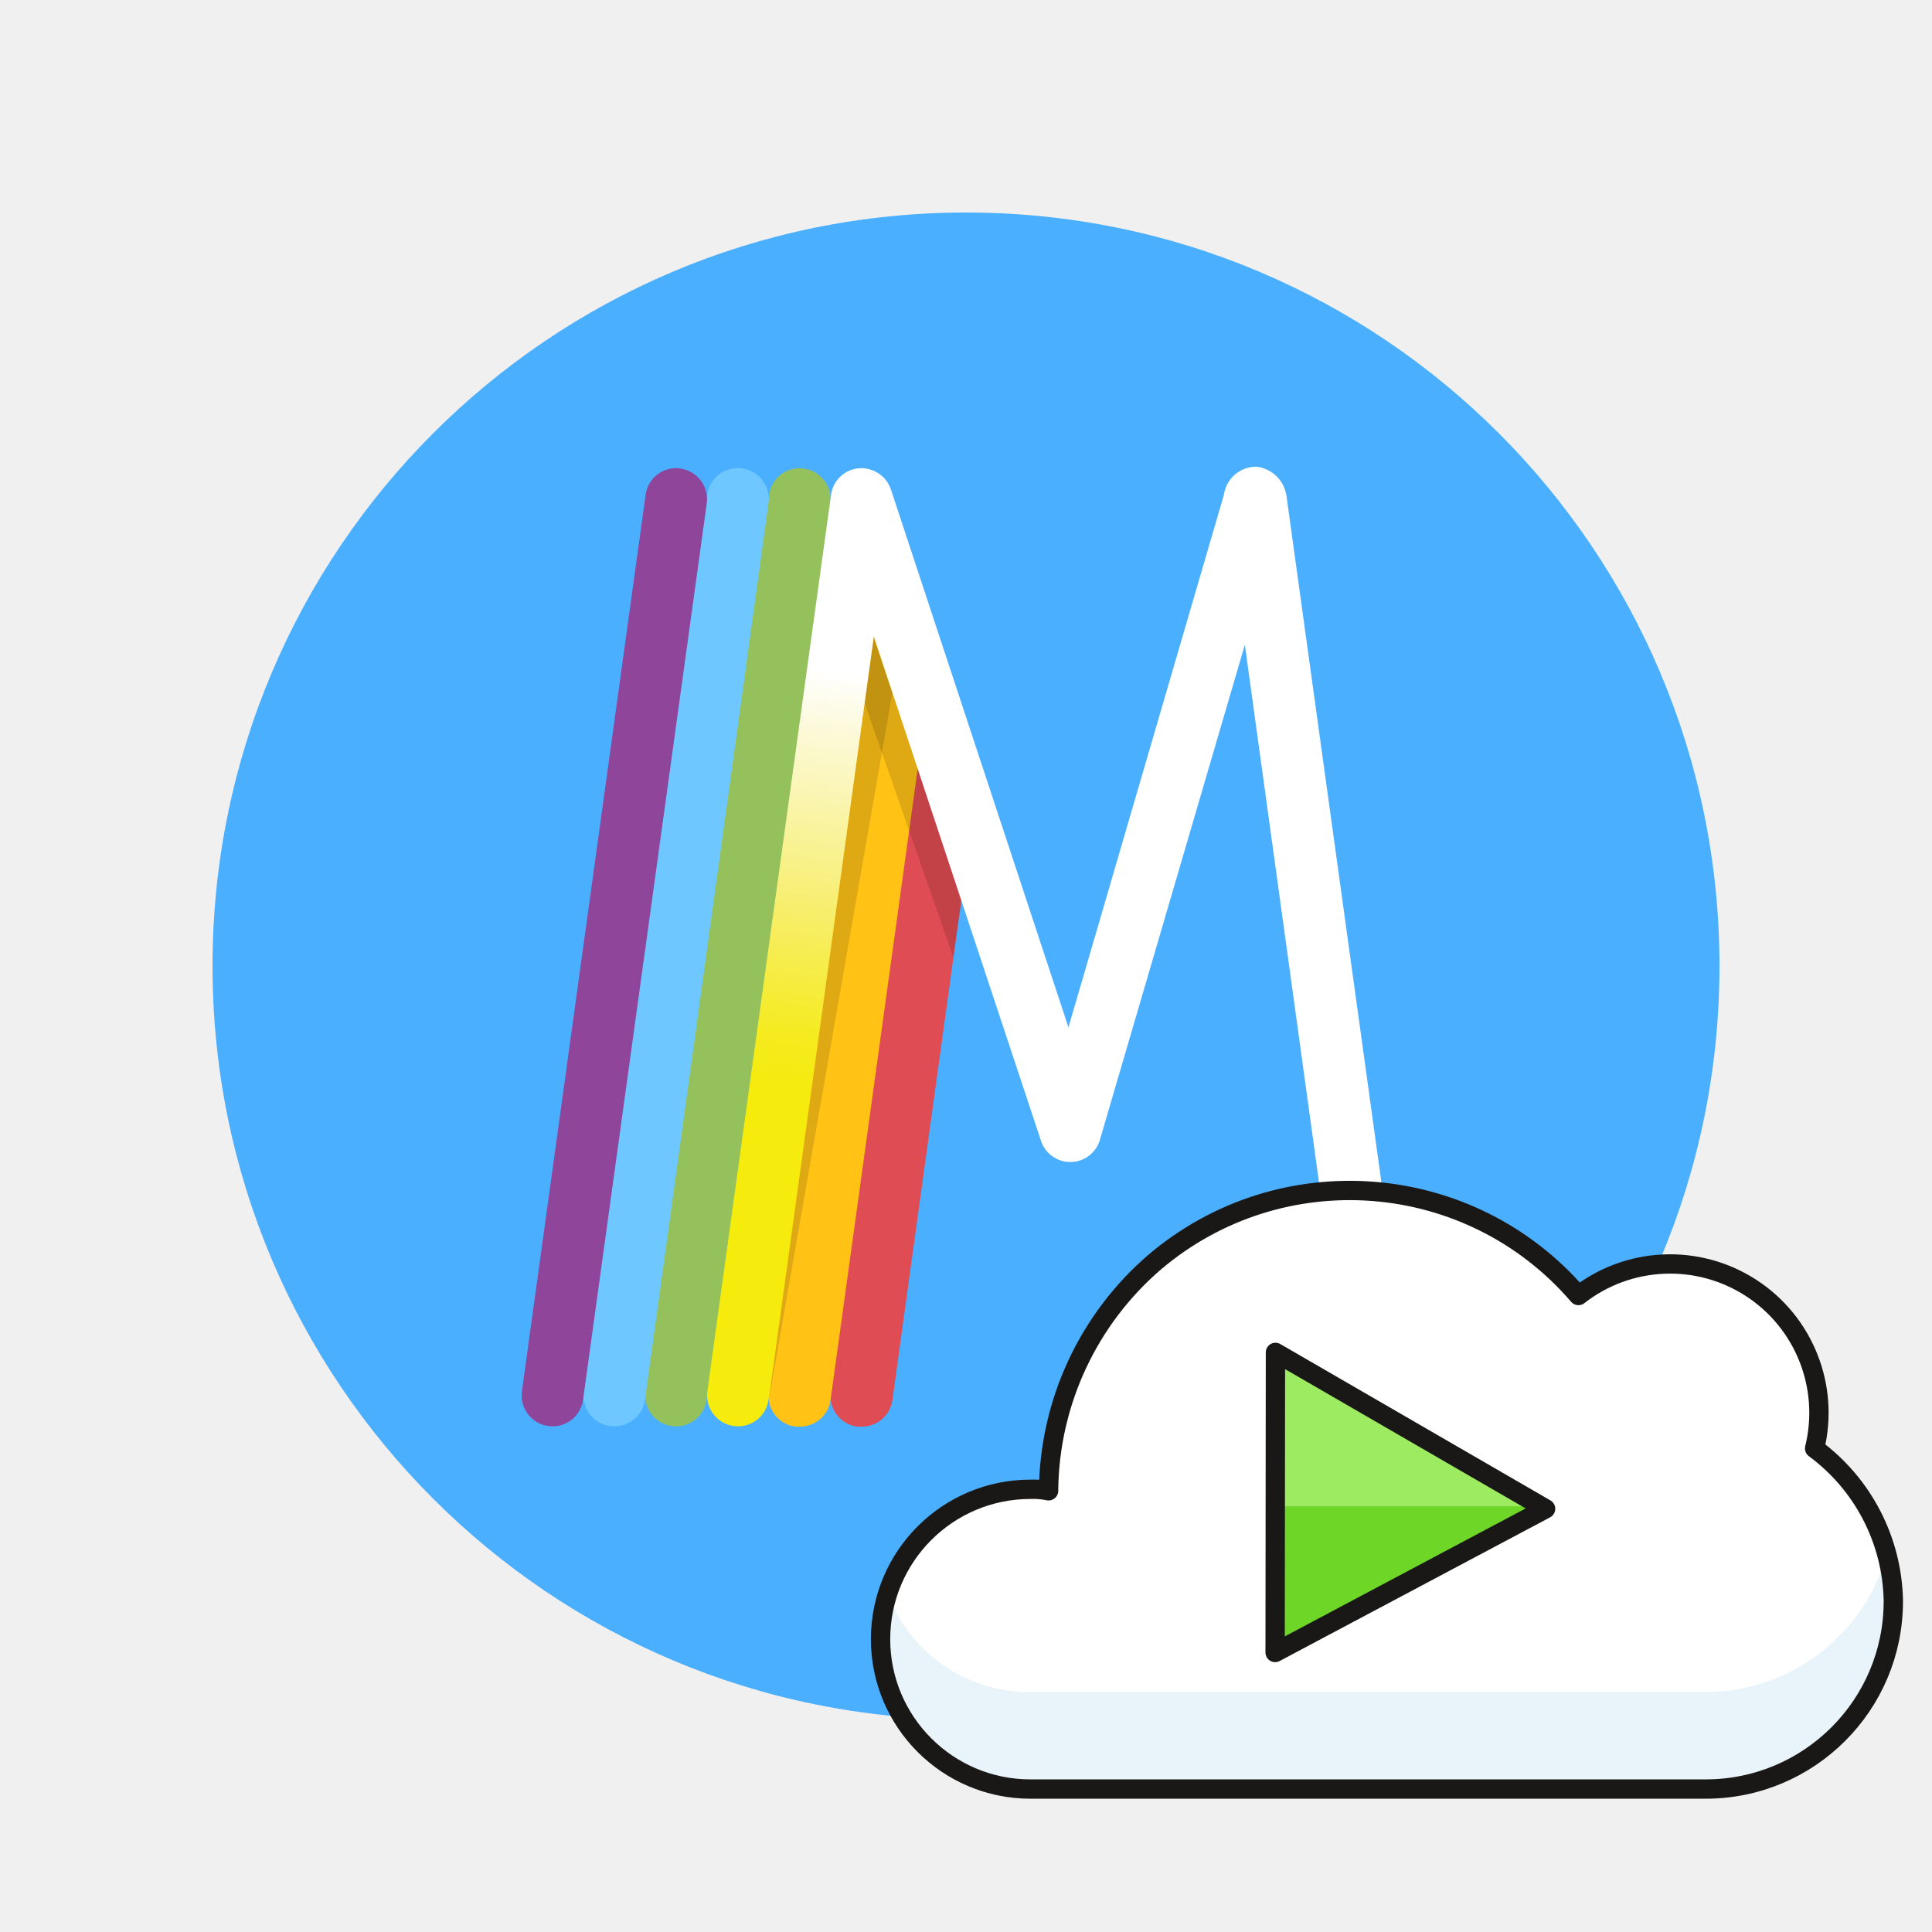
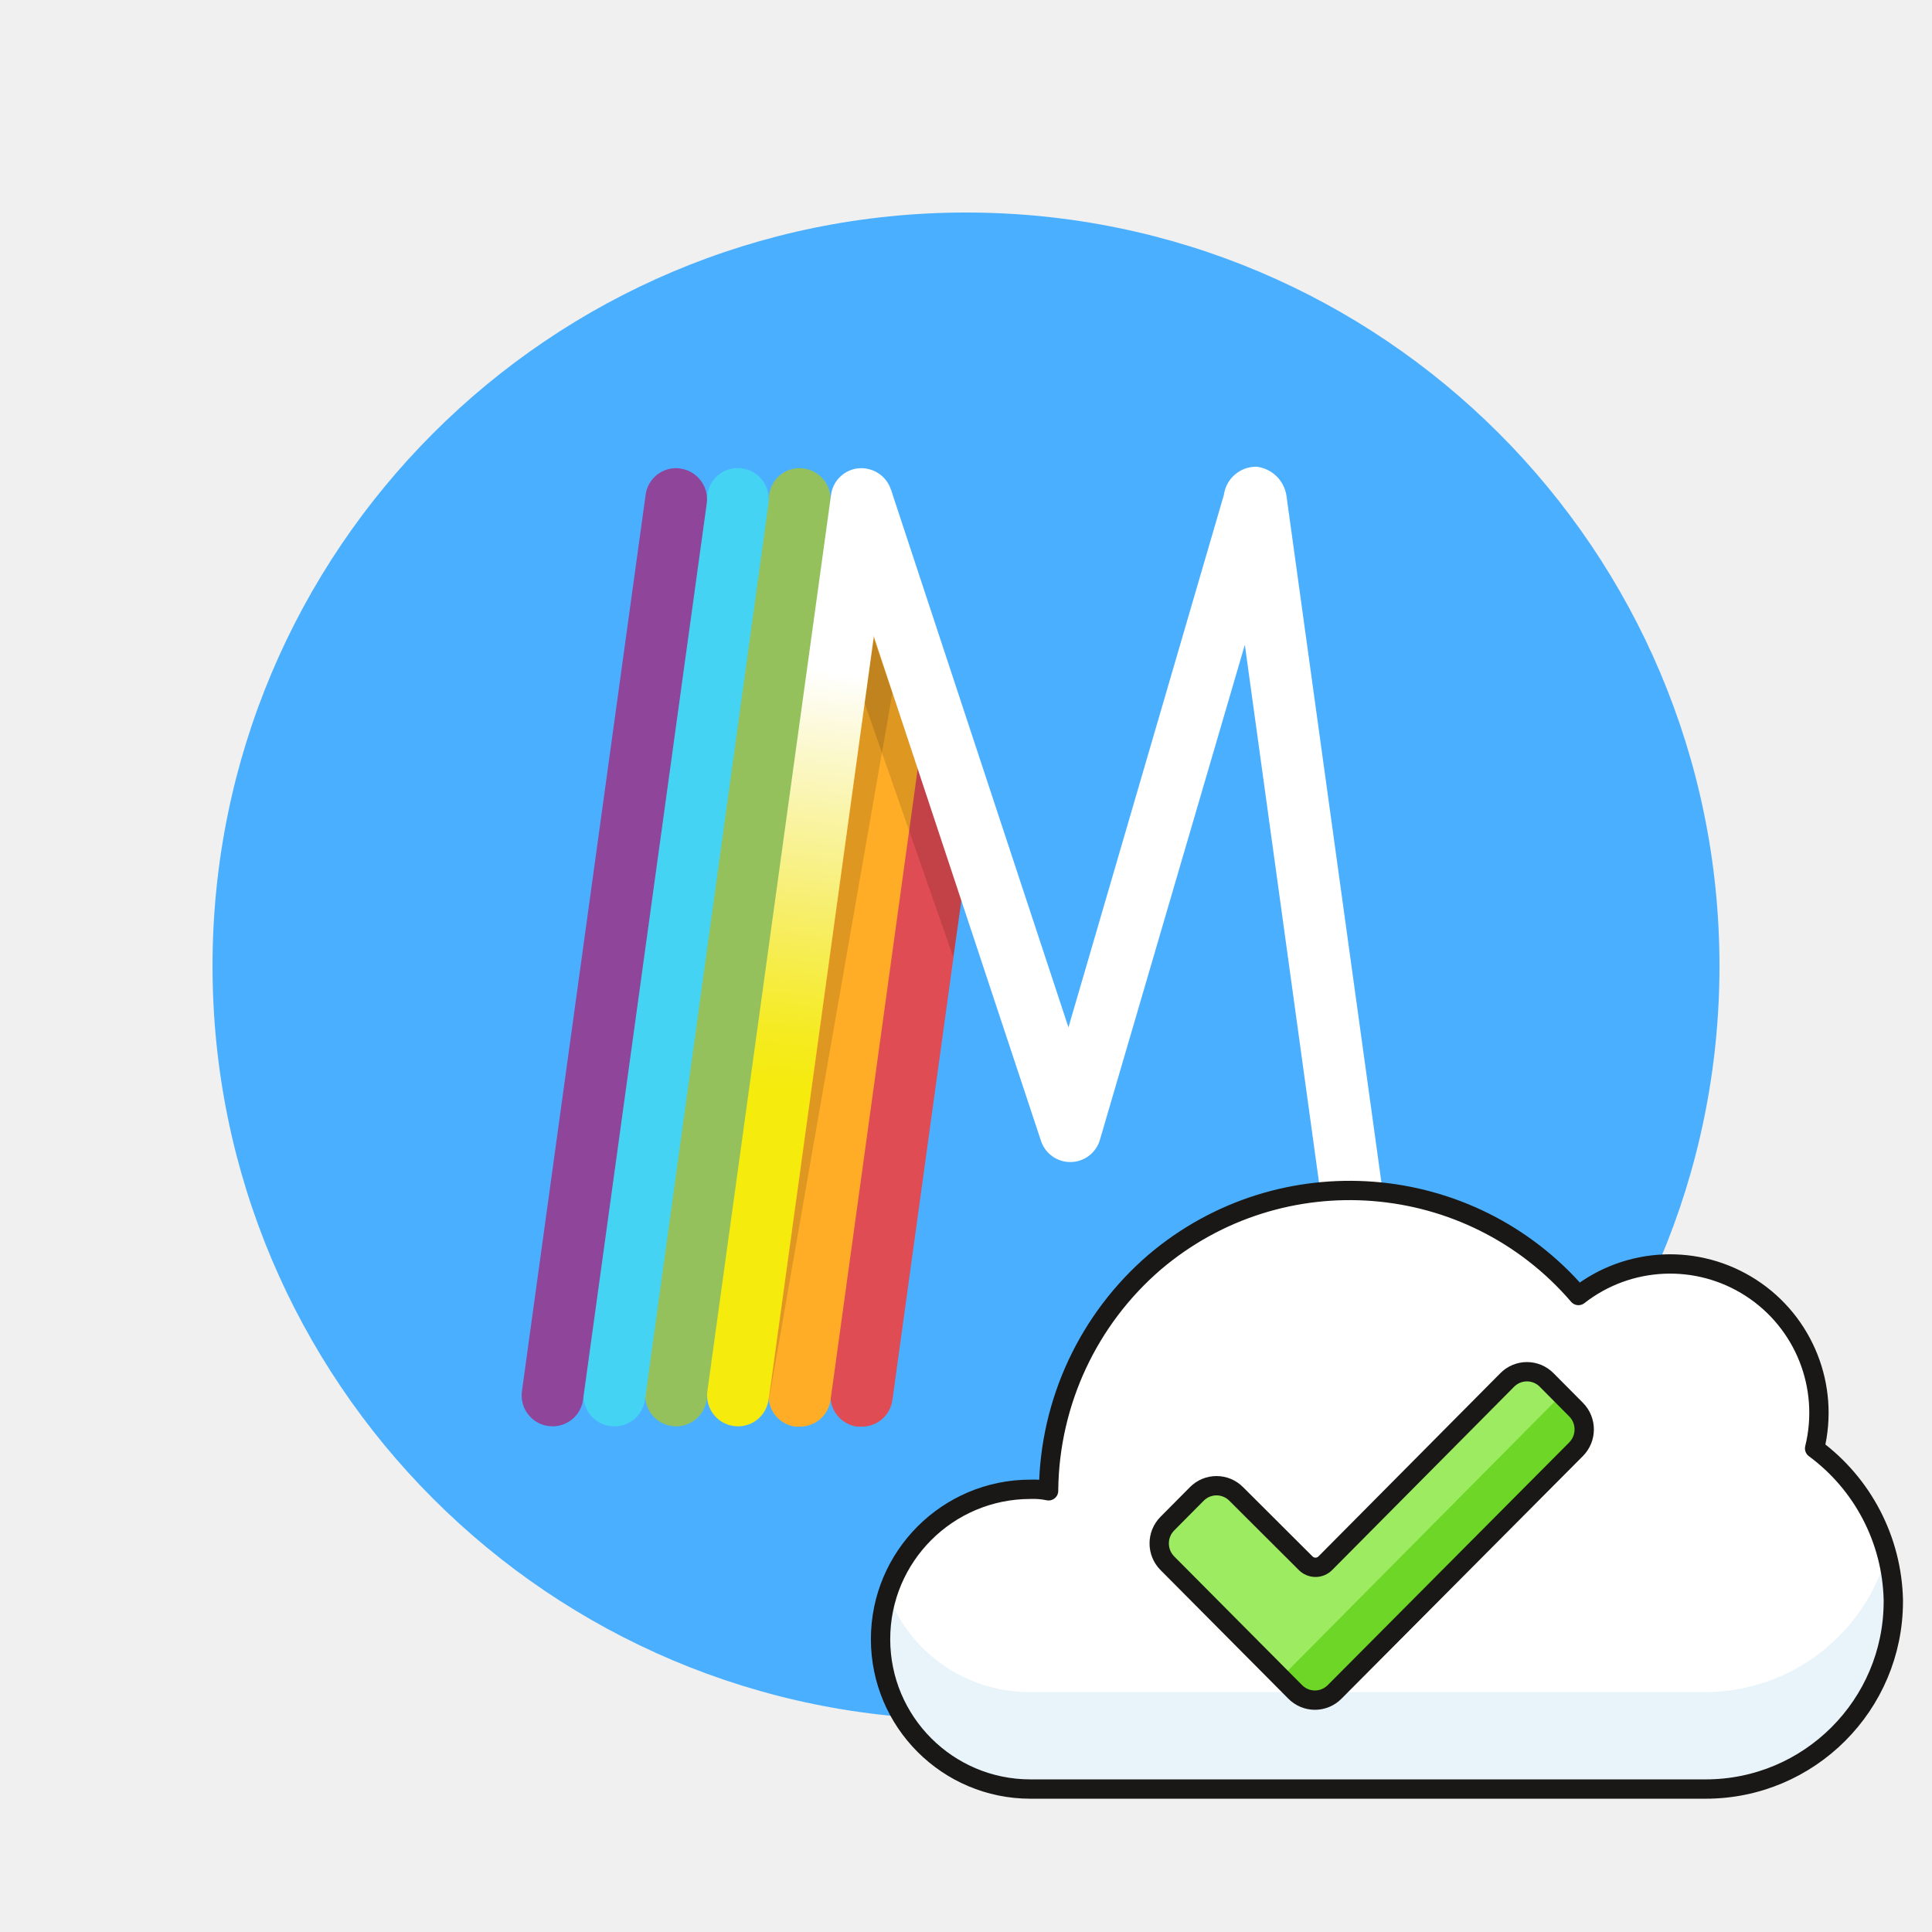
<svg xmlns="http://www.w3.org/2000/svg" viewBox="0 0 100 100">
  <defs>
    <style>
      .a {
        fill: #4bafff;
      }

      .b {
        fill: #df4c53;
      }

      .c {
-         fill: #ffc215;
+         fill: #ffad26;
      }

      .d {
        fill: #95c15d;
      }

      .e {
-         fill: #6ec8ff;
+         fill: #45d3f4;
      }

      .f {
        fill: #8e459a;
      }

      .g {
        opacity: 0.13;
-         isolation: isolate;
      }

      .h {
        fill: url(#a);
      }

      .i {
        fill: #fff;
      }

      .j {
        fill: #e8f4fa;
      }

-       .k, .n {
+       .k {
        fill: none;
        stroke: #191816;
+         stroke-linecap: round;
        stroke-linejoin: round;
-       }
- 
-       .k {
-         stroke-linecap: round;
      }

      .l {
        fill: #6dd627;
      }

      .m {
        fill: #9ceb60;
      }
    </style>
-     <linearGradient id="a" x1="39.048" y1="70.057" x2="45.145" y2="20.403" gradientTransform="translate(-0.7 3.8)" gradientUnits="userSpaceOnUse">
+     <linearGradient id="a" x1="39.048" y1="29.943" x2="45.145" y2="79.597" gradientTransform="matrix(1, 0, 0, -1, -0.7, 103.8)" gradientUnits="userSpaceOnUse">
      <stop offset="0.35" stop-color="#f5eb0c" />
      <stop offset="0.409" stop-color="#f5eb20" />
      <stop offset="0.537" stop-color="#f7ee6b" />
      <stop offset="0.722" stop-color="#fcf9d7" />
      <stop offset="0.788" stop-color="#fff" />
    </linearGradient>
  </defs>
  <circle class="a" cx="50" cy="50" r="39" />
  <g>
-     <path class="b" d="M42.999,72.052a1.594,1.594,0,0,0,1.371,1.79l.005.001h.223a1.597,1.597,0,0,0,1.598-1.406L50.092,44.178l-2.306-6.87Z" />
-     <path class="c" d="M45.835,28.278l-6.04,43.774a1.594,1.594,0,0,0,1.371,1.79l.005.001h.223a1.597,1.597,0,0,0,1.598-1.406l5.149-37.288Z" />
+     <path class="b" d="M42.999,72.052a1.594,1.594,0,0,0,1.376,1.791h.223a1.597,1.597,0,0,0,1.598-1.406l3.896-28.258-2.306-6.87Z" />
+     <path class="c" d="M45.835,28.278l-6.04,43.774a1.594,1.594,0,0,0,1.376,1.791h.223a1.597,1.597,0,0,0,1.598-1.406l5.149-37.288Z" />
    <path class="d" d="M34.999,73.827a2.17,2.17,0,0,1-.223-.015,1.6,1.6,0,0,1-1.368-1.798h0l6.402-46.395a1.584,1.584,0,0,1,1.752-1.376c.015,0,.031.008.046.008a1.605,1.605,0,0,1,1.368,1.798h0L36.574,72.443A1.585,1.585,0,0,1,34.999,73.827Z" />
    <path class="e" d="M31.802,73.827a2.17,2.17,0,0,1-.223-.015,1.6,1.6,0,0,1-1.368-1.798h0l6.402-46.402a1.584,1.584,0,0,1,1.752-1.376c.015,0,.031.008.046.008a1.605,1.605,0,0,1,1.368,1.798h0l-6.394,46.402A1.599,1.599,0,0,1,31.802,73.827Z" />
    <path class="f" d="M28.605,73.827a2.17,2.17,0,0,1-.223-.015,1.6,1.6,0,0,1-1.368-1.798h0l6.402-46.395a1.584,1.584,0,0,1,1.752-1.376c.015,0,.031.008.046.008a1.605,1.605,0,0,1,1.368,1.798h0L30.18,72.443A1.591,1.591,0,0,1,28.605,73.827Z" />
    <polygon class="g" points="45.224 32.824 49.788 46.482 49.341 49.541 44.706 36.259 45.224 32.824" />
    <polyline class="g" points="46.188 35.875 45.721 38.544 39.781 72.563 45.219 33.031" />
    <path class="h" d="M38.203,73.827a2.17,2.17,0,0,1-.223-.015,1.6,1.6,0,0,1-1.368-1.798h0l6.402-46.395a1.584,1.584,0,0,1,1.752-1.376c.015,0,.031.008.046.008a1.605,1.605,0,0,1,1.368,1.798h0L39.779,72.443A1.591,1.591,0,0,1,38.203,73.827Z" />
-     <path class="i" d="M66.584,25.642A1.777,1.777,0,0,0,65.055,24.158a1.682,1.682,0,0,0-1.706,1.452L55.303,53.177,46.103,25.302a1.489,1.489,0,0,1,.031.523l-.991,6.857L53.881,59.048a1.597,1.597,0,0,0,3.051-.054l7.501-25.622L69.812,72.367A1.599,1.599,0,0,0,71.395,73.75a2.17,2.17,0,0,0,.223-.015,1.605,1.605,0,0,0,1.368-1.798h0Z" />
+     <path class="i" d="M66.584,25.642A1.777,1.777,0,0,0,65.055,24.158a1.682,1.682,0,0,0-1.706,1.452L55.303,53.177,46.103,25.302a1.489,1.489,0,0,1,.031.523l-.991,6.857,8.738,26.367a1.597,1.597,0,0,0,3.051-.054l7.501-25.622L69.812,72.367A1.599,1.599,0,0,0,71.395,73.75a2.17,2.17,0,0,0,.223-.015,1.605,1.605,0,0,0,1.368-1.798h0Z" />
  </g>
  <g>
    <path class="i" d="M93.924,74.97A7.704,7.704,0,0,0,81.7,67.056a15.602,15.602,0,0,0-21.94-1.724,15.788,15.788,0,0,0-5.485,11.754v.078a3.815,3.815,0,0,0-.94-.078,7.757,7.757,0,0,0,0,15.515H88.282a9.715,9.715,0,0,0,9.716-9.713v-.082A10.024,10.024,0,0,0,93.924,74.97Z" />
-     <path class="j" d="M88.282,87.585H53.256a7.846,7.846,0,0,1-7.366-5.25,6.732,6.732,0,0,0-.392,2.507A7.759,7.759,0,0,0,53.178,92.6H88.282a9.715,9.715,0,0,0,9.716-9.713V82.884h0a8.804,8.804,0,0,0-.313-2.507A9.804,9.804,0,0,1,88.282,87.585Z" />
+     <path class="j" d="M88.282,87.585H53.256a7.846,7.846,0,0,1-7.366-5.25,6.732,6.732,0,0,0-.392,2.507A7.759,7.759,0,0,0,53.178,92.6H88.282a9.715,9.715,0,0,0,9.716-9.713v-.003h0a8.804,8.804,0,0,0-.313-2.507A9.804,9.804,0,0,1,88.282,87.585Z" />
    <path class="k" d="M93.924,74.97A7.704,7.704,0,0,0,81.7,67.056a15.602,15.602,0,0,0-21.94-1.724,15.788,15.788,0,0,0-5.485,11.754v.078a3.815,3.815,0,0,0-.94-.078,7.757,7.757,0,0,0,0,15.515H88.282a9.715,9.715,0,0,0,9.716-9.713v-.082A10.024,10.024,0,0,0,93.924,74.97Z" />
  </g>
  <g>
-     <path class="l" d="M66.017,70,66,85.532l14-7.58Z" />
-     <polygon class="m" points="66.074 77.969 79.926 77.969 66.145 70.077 66.074 77.969" />
-     <path class="n" d="M66.017,70,66,85.532l14-7.438Z" />
+     <path class="l" d="M67.582,80.913l-3.598-3.588a1.432,1.432,0,0,0-2.035-.001l-.001.001-1.526,1.537a1.457,1.457,0,0,0-.001,2.05l.001.001,6.62,6.661a1.432,1.432,0,0,0,2.035.001l.001-.001,12.499-12.562A1.457,1.457,0,0,0,81.579,72.963l-.001-.001-1.526-1.537a1.432,1.432,0,0,0-2.035-.001l-.001.001-9.419,9.488A.716.716,0,0,1,67.582,80.913Z" />
+     <path class="m" d="M80.822,72.194,66.323,86.814l-5.857-5.9a1.457,1.457,0,0,1-.001-2.05l.001-.001,1.54-1.537a1.432,1.432,0,0,1,2.035-.001l.001.001,3.598,3.588a.716.716,0,0,0,1.015,0l9.427-9.488a1.432,1.432,0,0,1,2.029,0Z" />
+     <path class="k" d="M67.582,80.913l-3.598-3.588a1.432,1.432,0,0,0-2.035-.001l-.001.001-1.526,1.537a1.457,1.457,0,0,0-.001,2.05l.001.001,6.62,6.661a1.432,1.432,0,0,0,2.035.001l.001-.001,12.499-12.562A1.457,1.457,0,0,0,81.579,72.963l-.001-.001-1.526-1.537a1.432,1.432,0,0,0-2.035-.001l-.001.001-9.419,9.488A.716.716,0,0,1,67.582,80.913Z" />
  </g>
</svg>
